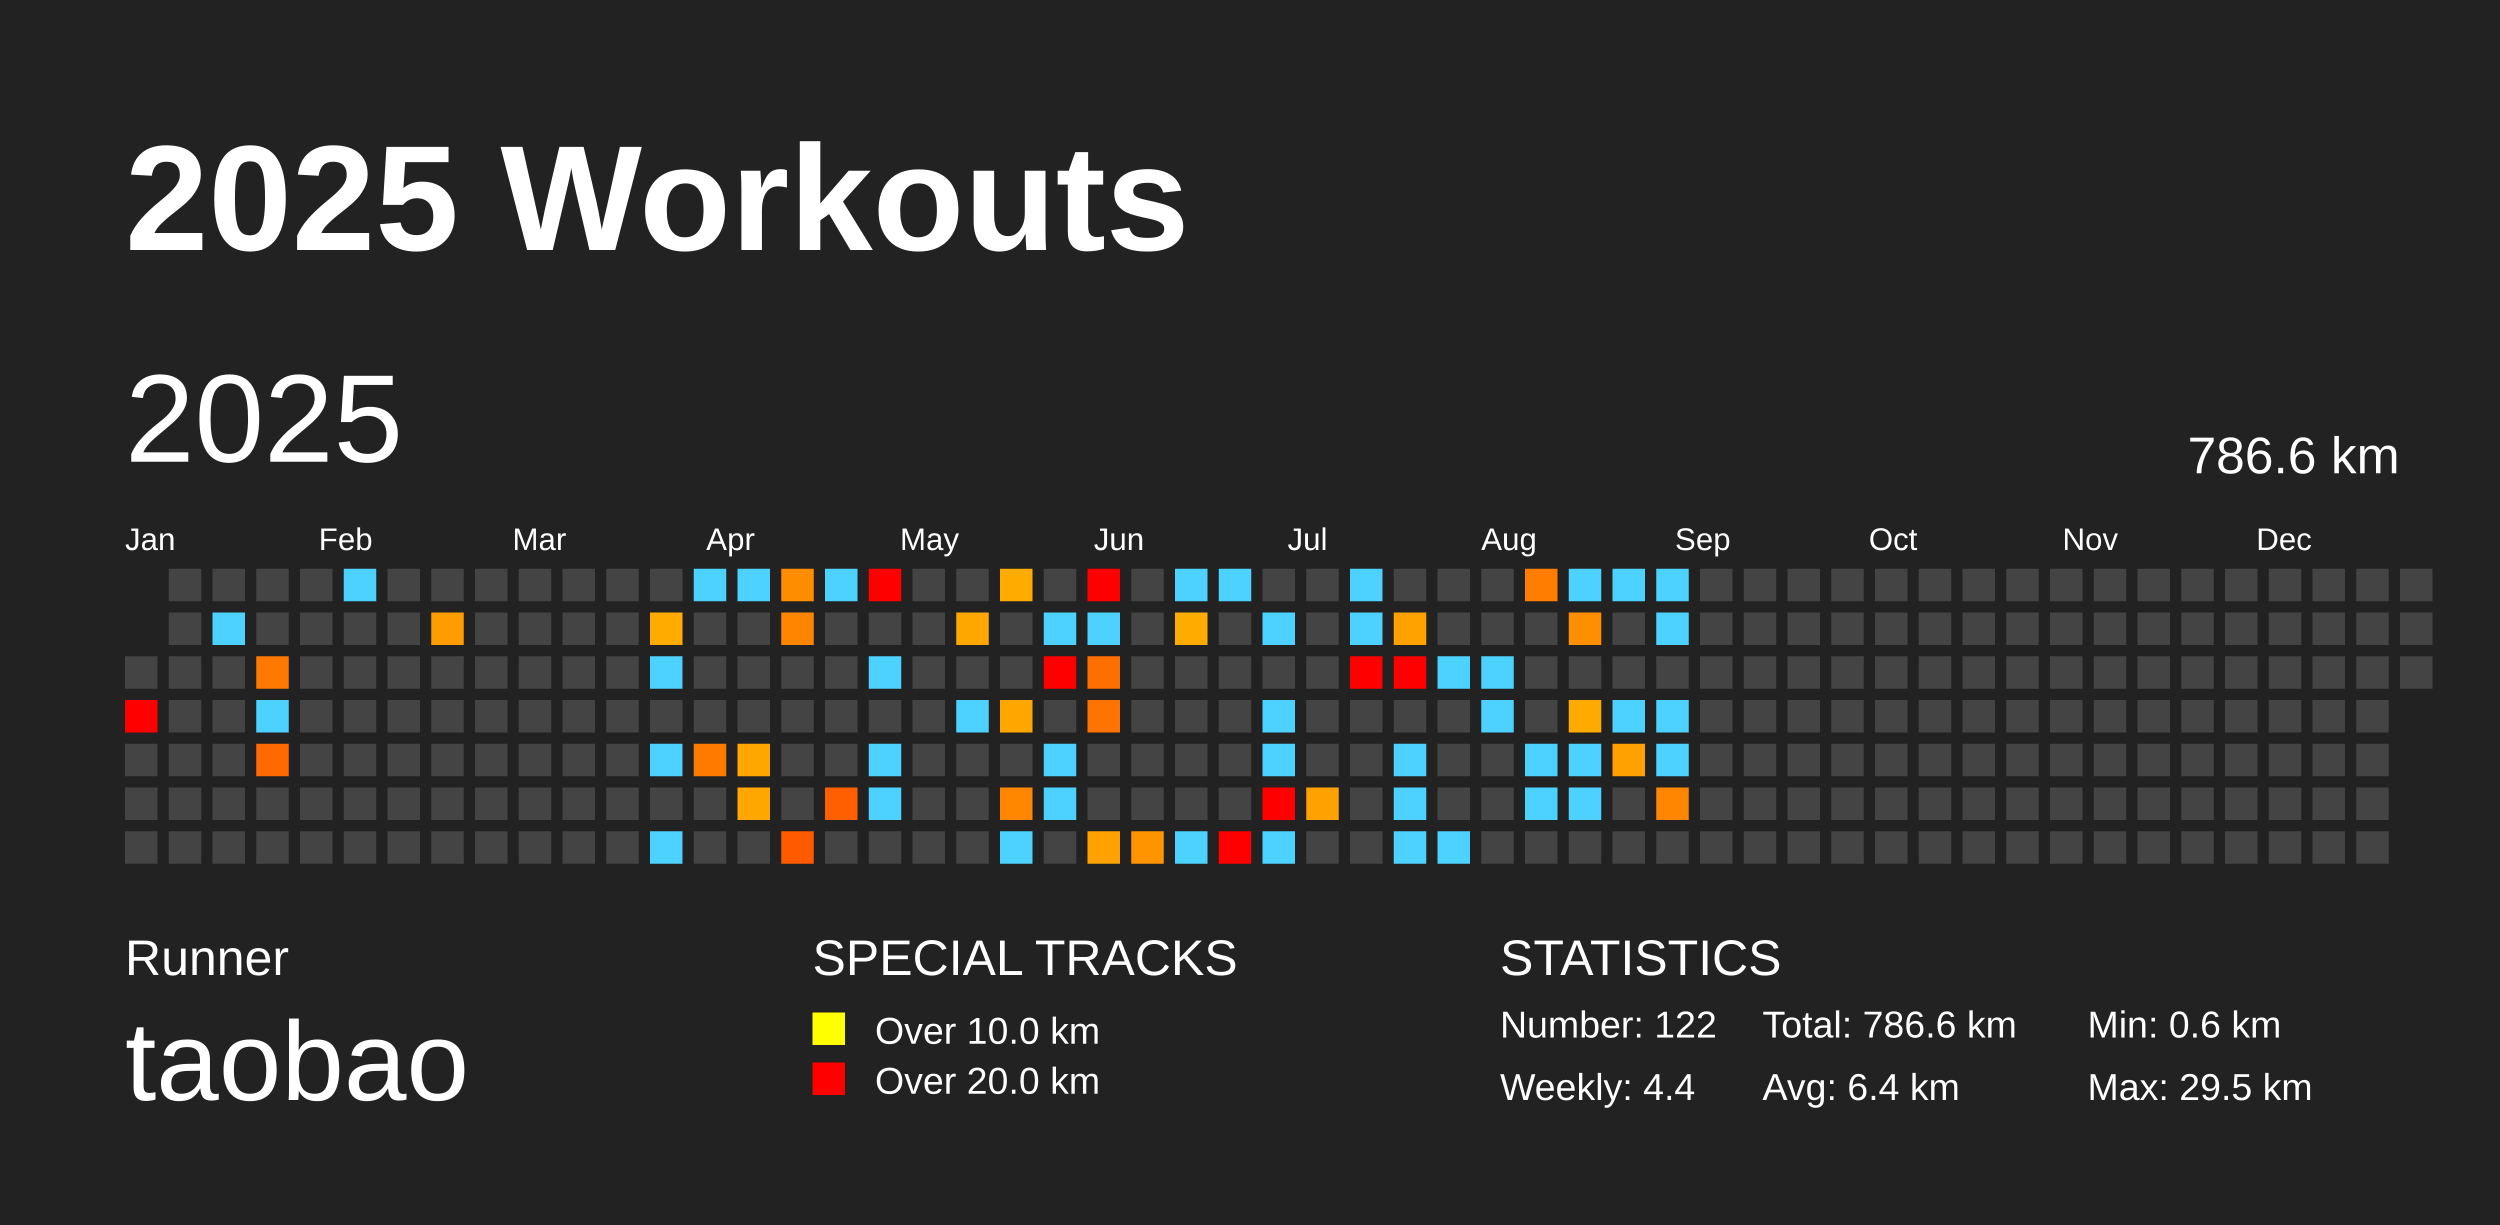
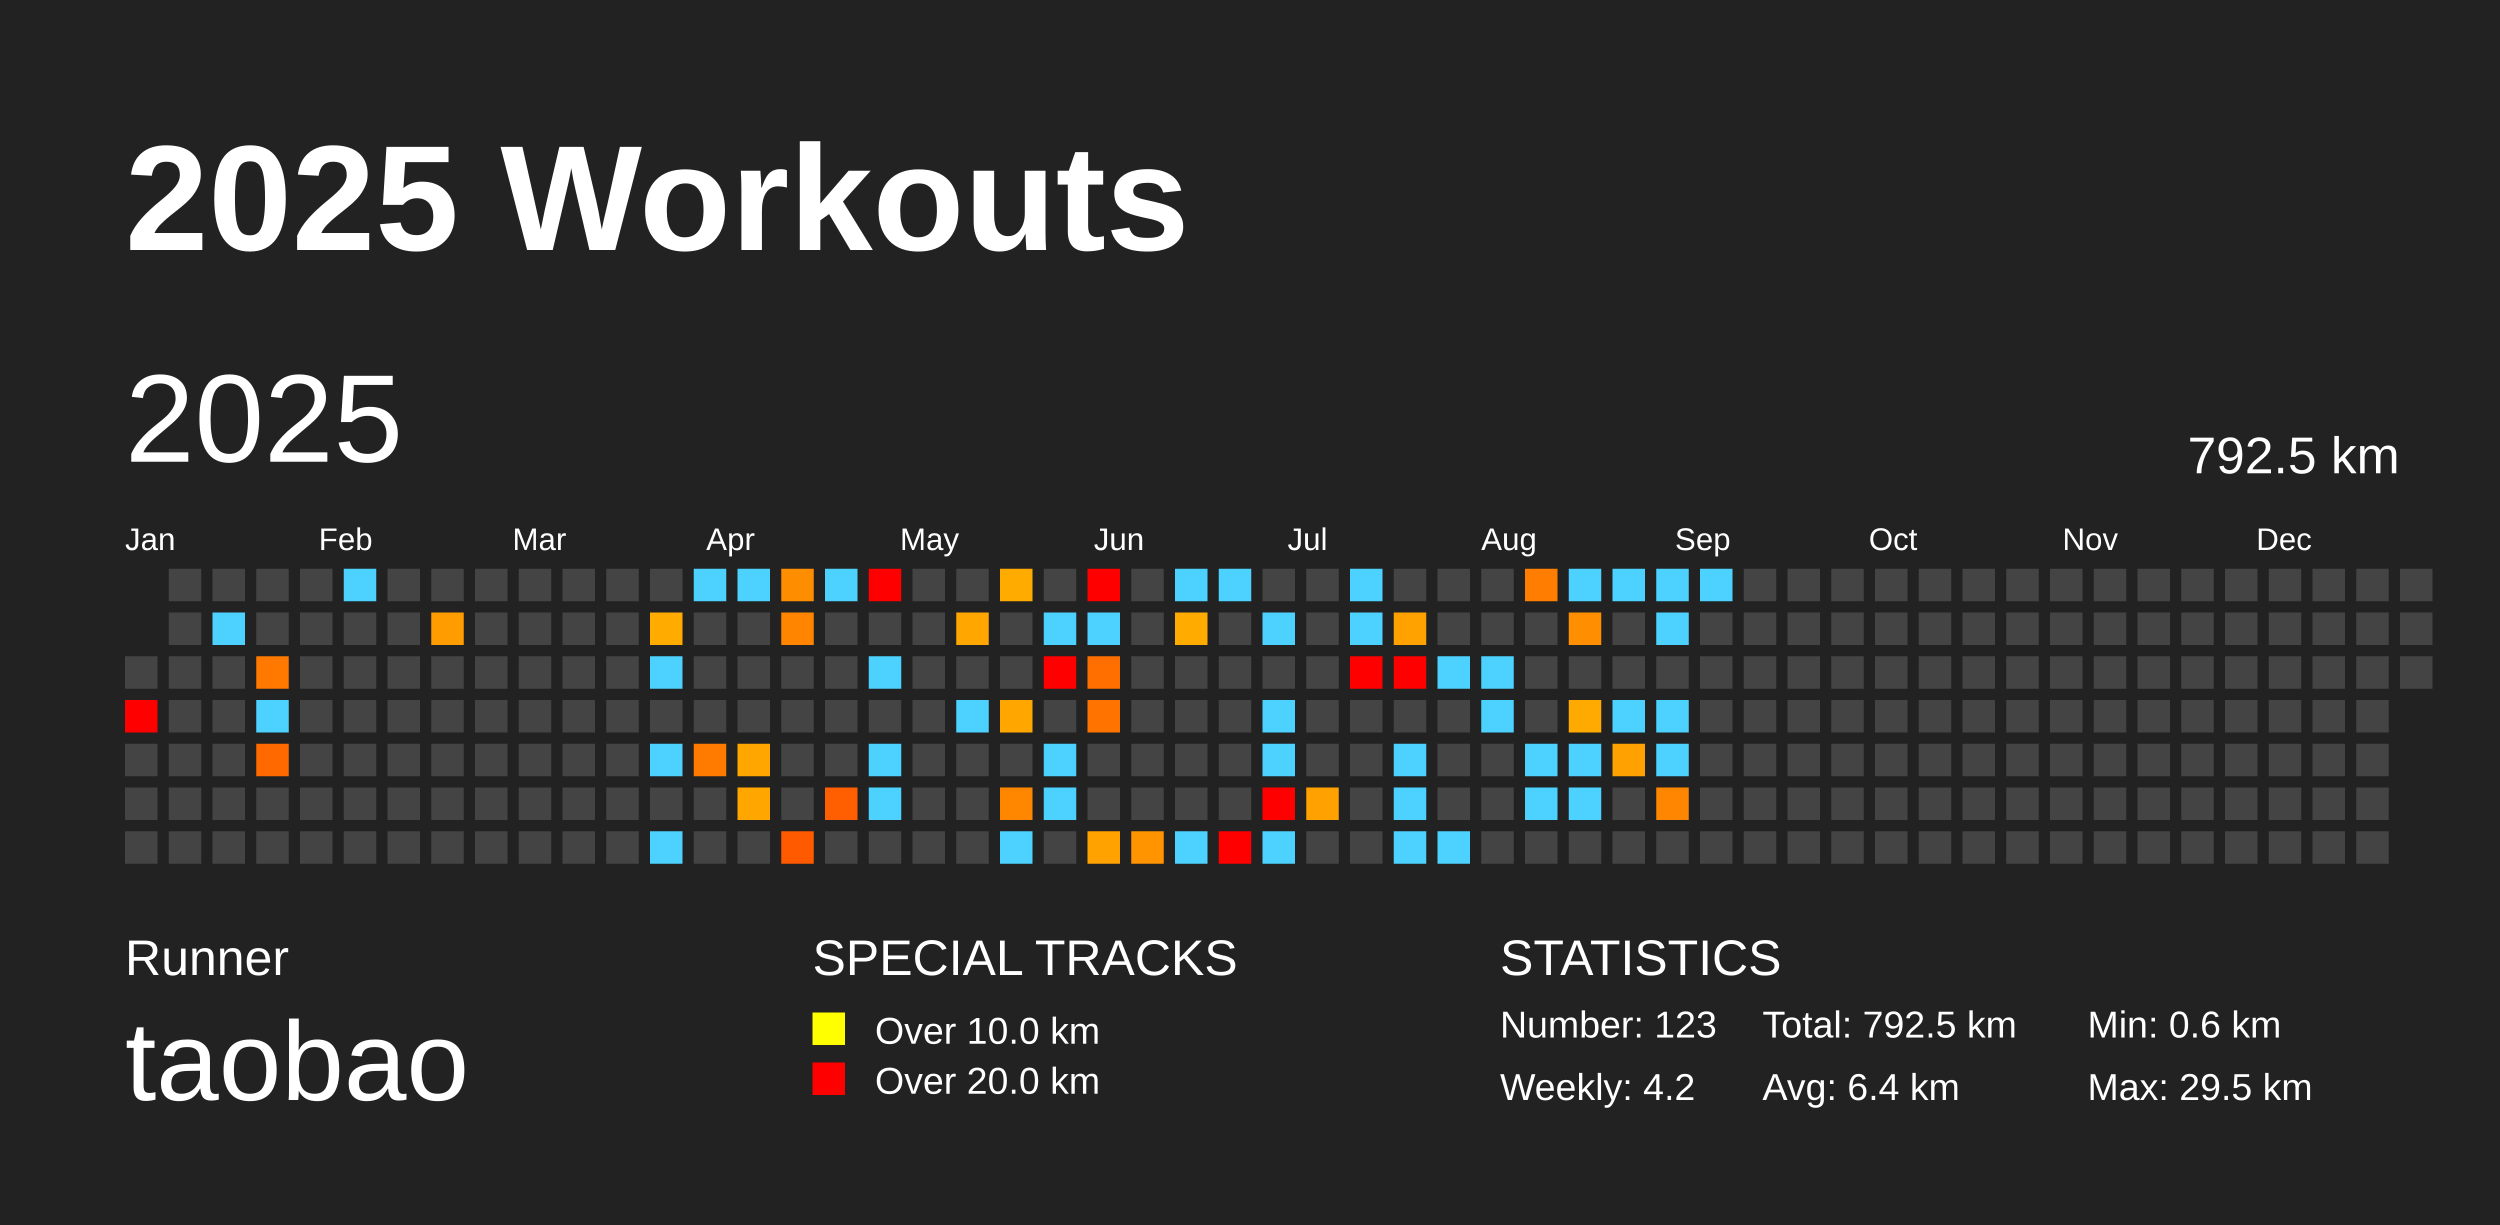
<svg xmlns="http://www.w3.org/2000/svg" baseProfile="full" height="98mm" version="1.1" viewBox="0,0,200,98" width="200mm">
  <defs />
  <rect fill="#222222" height="98" width="200" x="0" y="0" />
  <text fill="#FFFFFF" style="font-size:12px; font-family:Arial; font-weight:bold;" x="10" y="20">2025 Workouts</text>
  <text fill="#FFFFFF" style="font-size:4px; font-family:Arial" x="10" y="78">Runner</text>
  <text fill="#FFFFFF" style="font-size:9px; font-family:Arial" x="10" y="88">taobao</text>
  <text fill="#FFFFFF" style="font-size:4px; font-family:Arial" x="65" y="78">SPECIAL TRACKS</text>
  <rect fill="yellow" height="2.6" width="2.6" x="65" y="81" />
  <text fill="#FFFFFF" style="font-size:3px; font-family:Arial" x="70" y="83.5">Over 10.0 km</text>
  <rect fill="red" height="2.6" width="2.6" x="65" y="85" />
  <text fill="#FFFFFF" style="font-size:3px; font-family:Arial" x="70" y="87.5">Over 20.0 km</text>
  <text fill="#FFFFFF" style="font-size:4px; font-family:Arial" x="120" y="78">STATISTICS</text>
-   <text fill="#FFFFFF" style="font-size:3px; font-family:Arial" x="120" y="83">Number: 122</text>
-   <text fill="#FFFFFF" style="font-size:3px; font-family:Arial" x="120" y="88">Weekly: 4.4</text>
-   <text fill="#FFFFFF" style="font-size:3px; font-family:Arial" x="141" y="83">Total: 786.6 km</text>
+   <text fill="#FFFFFF" style="font-size:3px; font-family:Arial" x="120" y="83">Number: 123</text>
+   <text fill="#FFFFFF" style="font-size:3px; font-family:Arial" x="120" y="88">Weekly: 4.2</text>
+   <text fill="#FFFFFF" style="font-size:3px; font-family:Arial" x="141" y="83">Total: 792.5 km</text>
  <text fill="#FFFFFF" style="font-size:3px; font-family:Arial" x="141" y="88">Avg: 6.4 km</text>
  <text fill="#FFFFFF" style="font-size:3px; font-family:Arial" x="167" y="83">Min: 0.6 km</text>
  <text fill="#FFFFFF" style="font-size:3px; font-family:Arial" x="167" y="88">Max: 29.5 km</text>
  <text dominant-baseline="hanging" fill="#FFFFFF" style="font-size:10.0px; font-family:Arial;" x="10" y="30">2025</text>
-   <text dominant-baseline="hanging" fill="#FFFFFF" style="font-size:4.125px; font-family:Arial;" x="175" y="35">786.6 km</text>
+   <text dominant-baseline="hanging" fill="#FFFFFF" style="font-size:4.125px; font-family:Arial;" x="175" y="35">792.5 km</text>
  <text fill="#FFFFFF" style="font-size:2.5px; font-family:Arial" x="10.0" y="44">Jan</text>
  <text fill="#FFFFFF" style="font-size:2.5px; font-family:Arial" x="25.5" y="44">Feb</text>
  <text fill="#FFFFFF" style="font-size:2.5px; font-family:Arial" x="41.0" y="44">Mar</text>
  <text fill="#FFFFFF" style="font-size:2.5px; font-family:Arial" x="56.5" y="44">Apr</text>
  <text fill="#FFFFFF" style="font-size:2.5px; font-family:Arial" x="72.0" y="44">May</text>
  <text fill="#FFFFFF" style="font-size:2.5px; font-family:Arial" x="87.5" y="44">Jun</text>
  <text fill="#FFFFFF" style="font-size:2.5px; font-family:Arial" x="103.0" y="44">Jul</text>
  <text fill="#FFFFFF" style="font-size:2.5px; font-family:Arial" x="118.5" y="44">Aug</text>
  <text fill="#FFFFFF" style="font-size:2.5px; font-family:Arial" x="134.0" y="44">Sep</text>
  <text fill="#FFFFFF" style="font-size:2.5px; font-family:Arial" x="149.5" y="44">Oct</text>
  <text fill="#FFFFFF" style="font-size:2.5px; font-family:Arial" x="165.0" y="44">Nov</text>
  <text fill="#FFFFFF" style="font-size:2.5px; font-family:Arial" x="180.5" y="44">Dec</text>
  <rect fill="#444444" height="2.6" width="2.6" x="10.0" y="52.5" />
  <rect fill="red" height="2.6" width="2.6" x="10.0" y="56.0" />
  <rect fill="#444444" height="2.6" width="2.6" x="10.0" y="59.5" />
  <rect fill="#444444" height="2.6" width="2.6" x="10.0" y="63.0" />
  <rect fill="#444444" height="2.6" width="2.6" x="10.0" y="66.5" />
  <rect fill="#444444" height="2.6" width="2.6" x="13.5" y="45.5" />
  <rect fill="#444444" height="2.6" width="2.6" x="13.5" y="49.0" />
  <rect fill="#444444" height="2.6" width="2.6" x="13.5" y="52.5" />
  <rect fill="#444444" height="2.6" width="2.6" x="13.5" y="56.0" />
  <rect fill="#444444" height="2.6" width="2.6" x="13.5" y="59.5" />
  <rect fill="#444444" height="2.6" width="2.6" x="13.5" y="63.0" />
  <rect fill="#444444" height="2.6" width="2.6" x="13.5" y="66.5" />
  <rect fill="#444444" height="2.6" width="2.6" x="17.0" y="45.5" />
  <rect fill="#4dd2ff" height="2.6" width="2.6" x="17.0" y="49.0" />
  <rect fill="#444444" height="2.6" width="2.6" x="17.0" y="52.5" />
  <rect fill="#444444" height="2.6" width="2.6" x="17.0" y="56.0" />
  <rect fill="#444444" height="2.6" width="2.6" x="17.0" y="59.5" />
  <rect fill="#444444" height="2.6" width="2.6" x="17.0" y="63.0" />
  <rect fill="#444444" height="2.6" width="2.6" x="17.0" y="66.5" />
  <rect fill="#444444" height="2.6" width="2.6" x="20.5" y="45.5" />
  <rect fill="#444444" height="2.6" width="2.6" x="20.5" y="49.0" />
  <rect fill="#ff7800" height="2.6" width="2.6" x="20.5" y="52.5" />
  <rect fill="#4dd2ff" height="2.6" width="2.6" x="20.5" y="56.0" />
  <rect fill="#ff6900" height="2.6" width="2.6" x="20.5" y="59.5" />
  <rect fill="#444444" height="2.6" width="2.6" x="20.5" y="63.0" />
  <rect fill="#444444" height="2.6" width="2.6" x="20.5" y="66.5" />
  <rect fill="#444444" height="2.6" width="2.6" x="24.0" y="45.5" />
  <rect fill="#444444" height="2.6" width="2.6" x="24.0" y="49.0" />
  <rect fill="#444444" height="2.6" width="2.6" x="24.0" y="52.5" />
  <rect fill="#444444" height="2.6" width="2.6" x="24.0" y="56.0" />
  <rect fill="#444444" height="2.6" width="2.6" x="24.0" y="59.5" />
  <rect fill="#444444" height="2.6" width="2.6" x="24.0" y="63.0" />
  <rect fill="#444444" height="2.6" width="2.6" x="24.0" y="66.5" />
  <rect fill="#4dd2ff" height="2.6" width="2.6" x="27.5" y="45.5" />
  <rect fill="#444444" height="2.6" width="2.6" x="27.5" y="49.0" />
  <rect fill="#444444" height="2.6" width="2.6" x="27.5" y="52.5" />
  <rect fill="#444444" height="2.6" width="2.6" x="27.5" y="56.0" />
  <rect fill="#444444" height="2.6" width="2.6" x="27.5" y="59.5" />
  <rect fill="#444444" height="2.6" width="2.6" x="27.5" y="63.0" />
  <rect fill="#444444" height="2.6" width="2.6" x="27.5" y="66.5" />
  <rect fill="#444444" height="2.6" width="2.6" x="31.0" y="45.5" />
  <rect fill="#444444" height="2.6" width="2.6" x="31.0" y="49.0" />
  <rect fill="#444444" height="2.6" width="2.6" x="31.0" y="52.5" />
  <rect fill="#444444" height="2.6" width="2.6" x="31.0" y="56.0" />
  <rect fill="#444444" height="2.6" width="2.6" x="31.0" y="59.5" />
  <rect fill="#444444" height="2.6" width="2.6" x="31.0" y="63.0" />
  <rect fill="#444444" height="2.6" width="2.6" x="31.0" y="66.5" />
  <rect fill="#444444" height="2.6" width="2.6" x="34.5" y="45.5" />
  <rect fill="#ff9c00" height="2.6" width="2.6" x="34.5" y="49.0" />
  <rect fill="#444444" height="2.6" width="2.6" x="34.5" y="52.5" />
  <rect fill="#444444" height="2.6" width="2.6" x="34.5" y="56.0" />
  <rect fill="#444444" height="2.6" width="2.6" x="34.5" y="59.5" />
  <rect fill="#444444" height="2.6" width="2.6" x="34.5" y="63.0" />
  <rect fill="#444444" height="2.6" width="2.6" x="34.5" y="66.5" />
  <rect fill="#444444" height="2.6" width="2.6" x="38.0" y="45.5" />
  <rect fill="#444444" height="2.6" width="2.6" x="38.0" y="49.0" />
  <rect fill="#444444" height="2.6" width="2.6" x="38.0" y="52.5" />
  <rect fill="#444444" height="2.6" width="2.6" x="38.0" y="56.0" />
  <rect fill="#444444" height="2.6" width="2.6" x="38.0" y="59.5" />
  <rect fill="#444444" height="2.6" width="2.6" x="38.0" y="63.0" />
  <rect fill="#444444" height="2.6" width="2.6" x="38.0" y="66.5" />
  <rect fill="#444444" height="2.6" width="2.6" x="41.5" y="45.5" />
  <rect fill="#444444" height="2.6" width="2.6" x="41.5" y="49.0" />
  <rect fill="#444444" height="2.6" width="2.6" x="41.5" y="52.5" />
  <rect fill="#444444" height="2.6" width="2.6" x="41.5" y="56.0" />
  <rect fill="#444444" height="2.6" width="2.6" x="41.5" y="59.5" />
  <rect fill="#444444" height="2.6" width="2.6" x="41.5" y="63.0" />
  <rect fill="#444444" height="2.6" width="2.6" x="41.5" y="66.5" />
  <rect fill="#444444" height="2.6" width="2.6" x="45.0" y="45.5" />
  <rect fill="#444444" height="2.6" width="2.6" x="45.0" y="49.0" />
  <rect fill="#444444" height="2.6" width="2.6" x="45.0" y="52.5" />
  <rect fill="#444444" height="2.6" width="2.6" x="45.0" y="56.0" />
  <rect fill="#444444" height="2.6" width="2.6" x="45.0" y="59.5" />
  <rect fill="#444444" height="2.6" width="2.6" x="45.0" y="63.0" />
  <rect fill="#444444" height="2.6" width="2.6" x="45.0" y="66.5" />
  <rect fill="#444444" height="2.6" width="2.6" x="48.5" y="45.5" />
  <rect fill="#444444" height="2.6" width="2.6" x="48.5" y="49.0" />
  <rect fill="#444444" height="2.6" width="2.6" x="48.5" y="52.5" />
  <rect fill="#444444" height="2.6" width="2.6" x="48.5" y="56.0" />
  <rect fill="#444444" height="2.6" width="2.6" x="48.5" y="59.5" />
  <rect fill="#444444" height="2.6" width="2.6" x="48.5" y="63.0" />
  <rect fill="#444444" height="2.6" width="2.6" x="48.5" y="66.5" />
  <rect fill="#444444" height="2.6" width="2.6" x="52.0" y="45.5" />
  <rect fill="#ffab00" height="2.6" width="2.6" x="52.0" y="49.0" />
  <rect fill="#4dd2ff" height="2.6" width="2.6" x="52.0" y="52.5" />
  <rect fill="#444444" height="2.6" width="2.6" x="52.0" y="56.0" />
  <rect fill="#4dd2ff" height="2.6" width="2.6" x="52.0" y="59.5" />
  <rect fill="#444444" height="2.6" width="2.6" x="52.0" y="63.0" />
  <rect fill="#4dd2ff" height="2.6" width="2.6" x="52.0" y="66.5" />
  <rect fill="#4dd2ff" height="2.6" width="2.6" x="55.5" y="45.5" />
  <rect fill="#444444" height="2.6" width="2.6" x="55.5" y="49.0" />
  <rect fill="#444444" height="2.6" width="2.6" x="55.5" y="52.5" />
  <rect fill="#444444" height="2.6" width="2.6" x="55.5" y="56.0" />
  <rect fill="#ff7b00" height="2.6" width="2.6" x="55.5" y="59.5" />
  <rect fill="#444444" height="2.6" width="2.6" x="55.5" y="63.0" />
  <rect fill="#444444" height="2.6" width="2.6" x="55.5" y="66.5" />
  <rect fill="#4dd2ff" height="2.6" width="2.6" x="59.0" y="45.5" />
  <rect fill="#444444" height="2.6" width="2.6" x="59.0" y="49.0" />
  <rect fill="#444444" height="2.6" width="2.6" x="59.0" y="52.5" />
  <rect fill="#444444" height="2.6" width="2.6" x="59.0" y="56.0" />
  <rect fill="#ffa600" height="2.6" width="2.6" x="59.0" y="59.5" />
  <rect fill="#ffa600" height="2.6" width="2.6" x="59.0" y="63.0" />
  <rect fill="#444444" height="2.6" width="2.6" x="59.0" y="66.5" />
  <rect fill="#ff8d00" height="2.6" width="2.6" x="62.5" y="45.5" />
  <rect fill="#ff8500" height="2.6" width="2.6" x="62.5" y="49.0" />
  <rect fill="#444444" height="2.6" width="2.6" x="62.5" y="52.5" />
  <rect fill="#444444" height="2.6" width="2.6" x="62.5" y="56.0" />
  <rect fill="#444444" height="2.6" width="2.6" x="62.5" y="59.5" />
  <rect fill="#444444" height="2.6" width="2.6" x="62.5" y="63.0" />
  <rect fill="#ff5a00" height="2.6" width="2.6" x="62.5" y="66.5" />
  <rect fill="#4dd2ff" height="2.6" width="2.6" x="66.0" y="45.5" />
  <rect fill="#444444" height="2.6" width="2.6" x="66.0" y="49.0" />
  <rect fill="#444444" height="2.6" width="2.6" x="66.0" y="52.5" />
  <rect fill="#444444" height="2.6" width="2.6" x="66.0" y="56.0" />
  <rect fill="#444444" height="2.6" width="2.6" x="66.0" y="59.5" />
  <rect fill="#ff5f00" height="2.6" width="2.6" x="66.0" y="63.0" />
  <rect fill="#444444" height="2.6" width="2.6" x="66.0" y="66.5" />
  <rect fill="red" height="2.6" width="2.6" x="69.5" y="45.5" />
  <rect fill="#444444" height="2.6" width="2.6" x="69.5" y="49.0" />
  <rect fill="#4dd2ff" height="2.6" width="2.6" x="69.5" y="52.5" />
  <rect fill="#444444" height="2.6" width="2.6" x="69.5" y="56.0" />
  <rect fill="#4dd2ff" height="2.6" width="2.6" x="69.5" y="59.5" />
  <rect fill="#4dd2ff" height="2.6" width="2.6" x="69.5" y="63.0" />
  <rect fill="#444444" height="2.6" width="2.6" x="69.5" y="66.5" />
  <rect fill="#444444" height="2.6" width="2.6" x="73.0" y="45.5" />
  <rect fill="#444444" height="2.6" width="2.6" x="73.0" y="49.0" />
  <rect fill="#444444" height="2.6" width="2.6" x="73.0" y="52.5" />
  <rect fill="#444444" height="2.6" width="2.6" x="73.0" y="56.0" />
  <rect fill="#444444" height="2.6" width="2.6" x="73.0" y="59.5" />
  <rect fill="#444444" height="2.6" width="2.6" x="73.0" y="63.0" />
  <rect fill="#444444" height="2.6" width="2.6" x="73.0" y="66.5" />
  <rect fill="#444444" height="2.6" width="2.6" x="76.5" y="45.5" />
  <rect fill="#ffa700" height="2.6" width="2.6" x="76.5" y="49.0" />
  <rect fill="#444444" height="2.6" width="2.6" x="76.5" y="52.5" />
  <rect fill="#4dd2ff" height="2.6" width="2.6" x="76.5" y="56.0" />
  <rect fill="#444444" height="2.6" width="2.6" x="76.5" y="59.5" />
  <rect fill="#444444" height="2.6" width="2.6" x="76.5" y="63.0" />
  <rect fill="#444444" height="2.6" width="2.6" x="76.5" y="66.5" />
  <rect fill="#ffab00" height="2.6" width="2.6" x="80.0" y="45.5" />
  <rect fill="#444444" height="2.6" width="2.6" x="80.0" y="49.0" />
  <rect fill="#444444" height="2.6" width="2.6" x="80.0" y="52.5" />
  <rect fill="#ffa700" height="2.6" width="2.6" x="80.0" y="56.0" />
  <rect fill="#444444" height="2.6" width="2.6" x="80.0" y="59.5" />
  <rect fill="#ff8700" height="2.6" width="2.6" x="80.0" y="63.0" />
  <rect fill="#4dd2ff" height="2.6" width="2.6" x="80.0" y="66.5" />
  <rect fill="#444444" height="2.6" width="2.6" x="83.5" y="45.5" />
  <rect fill="#4dd2ff" height="2.6" width="2.6" x="83.5" y="49.0" />
  <rect fill="red" height="2.6" width="2.6" x="83.5" y="52.5" />
  <rect fill="#444444" height="2.6" width="2.6" x="83.5" y="56.0" />
  <rect fill="#4dd2ff" height="2.6" width="2.6" x="83.5" y="59.5" />
  <rect fill="#4dd2ff" height="2.6" width="2.6" x="83.5" y="63.0" />
  <rect fill="#444444" height="2.6" width="2.6" x="83.5" y="66.5" />
  <rect fill="red" height="2.6" width="2.6" x="87.0" y="45.5" />
  <rect fill="#4dd2ff" height="2.6" width="2.6" x="87.0" y="49.0" />
  <rect fill="#ff6f00" height="2.6" width="2.6" x="87.0" y="52.5" />
  <rect fill="#ff7300" height="2.6" width="2.6" x="87.0" y="56.0" />
  <rect fill="#444444" height="2.6" width="2.6" x="87.0" y="59.5" />
  <rect fill="#444444" height="2.6" width="2.6" x="87.0" y="63.0" />
  <rect fill="#ffa200" height="2.6" width="2.6" x="87.0" y="66.5" />
  <rect fill="#444444" height="2.6" width="2.6" x="90.5" y="45.5" />
  <rect fill="#444444" height="2.6" width="2.6" x="90.5" y="49.0" />
  <rect fill="#444444" height="2.6" width="2.6" x="90.5" y="52.5" />
  <rect fill="#444444" height="2.6" width="2.6" x="90.5" y="56.0" />
  <rect fill="#444444" height="2.6" width="2.6" x="90.5" y="59.5" />
  <rect fill="#444444" height="2.6" width="2.6" x="90.5" y="63.0" />
  <rect fill="#ff9400" height="2.6" width="2.6" x="90.5" y="66.5" />
  <rect fill="#4dd2ff" height="2.6" width="2.6" x="94.0" y="45.5" />
  <rect fill="#ffab00" height="2.6" width="2.6" x="94.0" y="49.0" />
  <rect fill="#444444" height="2.6" width="2.6" x="94.0" y="52.5" />
  <rect fill="#444444" height="2.6" width="2.6" x="94.0" y="56.0" />
  <rect fill="#444444" height="2.6" width="2.6" x="94.0" y="59.5" />
  <rect fill="#444444" height="2.6" width="2.6" x="94.0" y="63.0" />
  <rect fill="#4dd2ff" height="2.6" width="2.6" x="94.0" y="66.5" />
  <rect fill="#4dd2ff" height="2.6" width="2.6" x="97.5" y="45.5" />
  <rect fill="#444444" height="2.6" width="2.6" x="97.5" y="49.0" />
  <rect fill="#444444" height="2.6" width="2.6" x="97.5" y="52.5" />
  <rect fill="#444444" height="2.6" width="2.6" x="97.5" y="56.0" />
  <rect fill="#444444" height="2.6" width="2.6" x="97.5" y="59.5" />
  <rect fill="#444444" height="2.6" width="2.6" x="97.5" y="63.0" />
  <rect fill="red" height="2.6" width="2.6" x="97.5" y="66.5" />
  <rect fill="#444444" height="2.6" width="2.6" x="101.0" y="45.5" />
  <rect fill="#4dd2ff" height="2.6" width="2.6" x="101.0" y="49.0" />
  <rect fill="#444444" height="2.6" width="2.6" x="101.0" y="52.5" />
  <rect fill="#4dd2ff" height="2.6" width="2.6" x="101.0" y="56.0" />
  <rect fill="#4dd2ff" height="2.6" width="2.6" x="101.0" y="59.5" />
  <rect fill="red" height="2.6" width="2.6" x="101.0" y="63.0" />
  <rect fill="#4dd2ff" height="2.6" width="2.6" x="101.0" y="66.5" />
  <rect fill="#444444" height="2.6" width="2.6" x="104.5" y="45.5" />
  <rect fill="#444444" height="2.6" width="2.6" x="104.5" y="49.0" />
  <rect fill="#444444" height="2.6" width="2.6" x="104.5" y="52.5" />
  <rect fill="#444444" height="2.6" width="2.6" x="104.5" y="56.0" />
  <rect fill="#444444" height="2.6" width="2.6" x="104.5" y="59.5" />
  <rect fill="#ffa100" height="2.6" width="2.6" x="104.5" y="63.0" />
  <rect fill="#444444" height="2.6" width="2.6" x="104.5" y="66.5" />
  <rect fill="#4dd2ff" height="2.6" width="2.6" x="108.0" y="45.5" />
  <rect fill="#4dd2ff" height="2.6" width="2.6" x="108.0" y="49.0" />
  <rect fill="red" height="2.6" width="2.6" x="108.0" y="52.5" />
  <rect fill="#444444" height="2.6" width="2.6" x="108.0" y="56.0" />
  <rect fill="#444444" height="2.6" width="2.6" x="108.0" y="59.5" />
  <rect fill="#444444" height="2.6" width="2.6" x="108.0" y="63.0" />
  <rect fill="#444444" height="2.6" width="2.6" x="108.0" y="66.5" />
  <rect fill="#444444" height="2.6" width="2.6" x="111.5" y="45.5" />
  <rect fill="#ffa200" height="2.6" width="2.6" x="111.5" y="49.0" />
  <rect fill="red" height="2.6" width="2.6" x="111.5" y="52.5" />
  <rect fill="#444444" height="2.6" width="2.6" x="111.5" y="56.0" />
  <rect fill="#4dd2ff" height="2.6" width="2.6" x="111.5" y="59.5" />
  <rect fill="#4dd2ff" height="2.6" width="2.6" x="111.5" y="63.0" />
  <rect fill="#4dd2ff" height="2.6" width="2.6" x="111.5" y="66.5" />
  <rect fill="#444444" height="2.6" width="2.6" x="115.0" y="45.5" />
  <rect fill="#444444" height="2.6" width="2.6" x="115.0" y="49.0" />
  <rect fill="#4dd2ff" height="2.6" width="2.6" x="115.0" y="52.5" />
  <rect fill="#444444" height="2.6" width="2.6" x="115.0" y="56.0" />
  <rect fill="#444444" height="2.6" width="2.6" x="115.0" y="59.5" />
  <rect fill="#444444" height="2.6" width="2.6" x="115.0" y="63.0" />
  <rect fill="#4dd2ff" height="2.6" width="2.6" x="115.0" y="66.5" />
  <rect fill="#444444" height="2.6" width="2.6" x="118.5" y="45.5" />
  <rect fill="#444444" height="2.6" width="2.6" x="118.5" y="49.0" />
  <rect fill="#4dd2ff" height="2.6" width="2.6" x="118.5" y="52.5" />
  <rect fill="#4dd2ff" height="2.6" width="2.6" x="118.5" y="56.0" />
  <rect fill="#444444" height="2.6" width="2.6" x="118.5" y="59.5" />
  <rect fill="#444444" height="2.6" width="2.6" x="118.5" y="63.0" />
  <rect fill="#444444" height="2.6" width="2.6" x="118.5" y="66.5" />
  <rect fill="#ff7d00" height="2.6" width="2.6" x="122.0" y="45.5" />
  <rect fill="#444444" height="2.6" width="2.6" x="122.0" y="49.0" />
  <rect fill="#444444" height="2.6" width="2.6" x="122.0" y="52.5" />
  <rect fill="#444444" height="2.6" width="2.6" x="122.0" y="56.0" />
  <rect fill="#4dd2ff" height="2.6" width="2.6" x="122.0" y="59.5" />
  <rect fill="#4dd2ff" height="2.6" width="2.6" x="122.0" y="63.0" />
  <rect fill="#444444" height="2.6" width="2.6" x="122.0" y="66.5" />
  <rect fill="#4dd2ff" height="2.6" width="2.6" x="125.5" y="45.5" />
  <rect fill="#ff8f00" height="2.6" width="2.6" x="125.5" y="49.0" />
  <rect fill="#444444" height="2.6" width="2.6" x="125.5" y="52.5" />
  <rect fill="#ffaa00" height="2.6" width="2.6" x="125.5" y="56.0" />
  <rect fill="#4dd2ff" height="2.6" width="2.6" x="125.5" y="59.5" />
  <rect fill="#4dd2ff" height="2.6" width="2.6" x="125.5" y="63.0" />
  <rect fill="#444444" height="2.6" width="2.6" x="125.5" y="66.5" />
  <rect fill="#4dd2ff" height="2.6" width="2.6" x="129.0" y="45.5" />
  <rect fill="#444444" height="2.6" width="2.6" x="129.0" y="49.0" />
  <rect fill="#444444" height="2.6" width="2.6" x="129.0" y="52.5" />
  <rect fill="#4dd2ff" height="2.6" width="2.6" x="129.0" y="56.0" />
  <rect fill="#ffa100" height="2.6" width="2.6" x="129.0" y="59.5" />
  <rect fill="#444444" height="2.6" width="2.6" x="129.0" y="63.0" />
  <rect fill="#444444" height="2.6" width="2.6" x="129.0" y="66.5" />
  <rect fill="#4dd2ff" height="2.6" width="2.6" x="132.5" y="45.5" />
  <rect fill="#4dd2ff" height="2.6" width="2.6" x="132.5" y="49.0" />
  <rect fill="#444444" height="2.6" width="2.6" x="132.5" y="52.5" />
  <rect fill="#4dd2ff" height="2.6" width="2.6" x="132.5" y="56.0" />
  <rect fill="#4dd2ff" height="2.6" width="2.6" x="132.5" y="59.5" />
  <rect fill="#ff8600" height="2.6" width="2.6" x="132.5" y="63.0" />
  <rect fill="#444444" height="2.6" width="2.6" x="132.5" y="66.5" />
-   <rect fill="#444444" height="2.6" width="2.6" x="136.0" y="45.5" />
+   <rect fill="#4dd2ff" height="2.6" width="2.6" x="136.0" y="45.5" />
  <rect fill="#444444" height="2.6" width="2.6" x="136.0" y="49.0" />
  <rect fill="#444444" height="2.6" width="2.6" x="136.0" y="52.5" />
  <rect fill="#444444" height="2.6" width="2.6" x="136.0" y="56.0" />
  <rect fill="#444444" height="2.6" width="2.6" x="136.0" y="59.5" />
  <rect fill="#444444" height="2.6" width="2.6" x="136.0" y="63.0" />
  <rect fill="#444444" height="2.6" width="2.6" x="136.0" y="66.5" />
  <rect fill="#444444" height="2.6" width="2.6" x="139.5" y="45.5" />
  <rect fill="#444444" height="2.6" width="2.6" x="139.5" y="49.0" />
  <rect fill="#444444" height="2.6" width="2.6" x="139.5" y="52.5" />
  <rect fill="#444444" height="2.6" width="2.6" x="139.5" y="56.0" />
  <rect fill="#444444" height="2.6" width="2.6" x="139.5" y="59.5" />
  <rect fill="#444444" height="2.6" width="2.6" x="139.5" y="63.0" />
  <rect fill="#444444" height="2.6" width="2.6" x="139.5" y="66.5" />
  <rect fill="#444444" height="2.6" width="2.6" x="143.0" y="45.5" />
  <rect fill="#444444" height="2.6" width="2.6" x="143.0" y="49.0" />
  <rect fill="#444444" height="2.6" width="2.6" x="143.0" y="52.5" />
  <rect fill="#444444" height="2.6" width="2.6" x="143.0" y="56.0" />
  <rect fill="#444444" height="2.6" width="2.6" x="143.0" y="59.5" />
  <rect fill="#444444" height="2.6" width="2.6" x="143.0" y="63.0" />
  <rect fill="#444444" height="2.6" width="2.6" x="143.0" y="66.5" />
  <rect fill="#444444" height="2.6" width="2.6" x="146.5" y="45.5" />
  <rect fill="#444444" height="2.6" width="2.6" x="146.5" y="49.0" />
  <rect fill="#444444" height="2.6" width="2.6" x="146.5" y="52.5" />
  <rect fill="#444444" height="2.6" width="2.6" x="146.5" y="56.0" />
  <rect fill="#444444" height="2.6" width="2.6" x="146.5" y="59.5" />
  <rect fill="#444444" height="2.6" width="2.6" x="146.5" y="63.0" />
  <rect fill="#444444" height="2.6" width="2.6" x="146.5" y="66.5" />
  <rect fill="#444444" height="2.6" width="2.6" x="150.0" y="45.5" />
  <rect fill="#444444" height="2.6" width="2.6" x="150.0" y="49.0" />
  <rect fill="#444444" height="2.6" width="2.6" x="150.0" y="52.5" />
  <rect fill="#444444" height="2.6" width="2.6" x="150.0" y="56.0" />
  <rect fill="#444444" height="2.6" width="2.6" x="150.0" y="59.5" />
  <rect fill="#444444" height="2.6" width="2.6" x="150.0" y="63.0" />
  <rect fill="#444444" height="2.6" width="2.6" x="150.0" y="66.5" />
  <rect fill="#444444" height="2.6" width="2.6" x="153.5" y="45.5" />
  <rect fill="#444444" height="2.6" width="2.6" x="153.5" y="49.0" />
  <rect fill="#444444" height="2.6" width="2.6" x="153.5" y="52.5" />
  <rect fill="#444444" height="2.6" width="2.6" x="153.5" y="56.0" />
  <rect fill="#444444" height="2.6" width="2.6" x="153.5" y="59.5" />
  <rect fill="#444444" height="2.6" width="2.6" x="153.5" y="63.0" />
  <rect fill="#444444" height="2.6" width="2.6" x="153.5" y="66.5" />
  <rect fill="#444444" height="2.6" width="2.6" x="157.0" y="45.5" />
  <rect fill="#444444" height="2.6" width="2.6" x="157.0" y="49.0" />
  <rect fill="#444444" height="2.6" width="2.6" x="157.0" y="52.5" />
  <rect fill="#444444" height="2.6" width="2.6" x="157.0" y="56.0" />
  <rect fill="#444444" height="2.6" width="2.6" x="157.0" y="59.5" />
  <rect fill="#444444" height="2.6" width="2.6" x="157.0" y="63.0" />
  <rect fill="#444444" height="2.6" width="2.6" x="157.0" y="66.5" />
  <rect fill="#444444" height="2.6" width="2.6" x="160.5" y="45.5" />
  <rect fill="#444444" height="2.6" width="2.6" x="160.5" y="49.0" />
  <rect fill="#444444" height="2.6" width="2.6" x="160.5" y="52.5" />
  <rect fill="#444444" height="2.6" width="2.6" x="160.5" y="56.0" />
  <rect fill="#444444" height="2.6" width="2.6" x="160.5" y="59.5" />
  <rect fill="#444444" height="2.6" width="2.6" x="160.5" y="63.0" />
  <rect fill="#444444" height="2.6" width="2.6" x="160.5" y="66.5" />
  <rect fill="#444444" height="2.6" width="2.6" x="164.0" y="45.5" />
  <rect fill="#444444" height="2.6" width="2.6" x="164.0" y="49.0" />
  <rect fill="#444444" height="2.6" width="2.6" x="164.0" y="52.5" />
  <rect fill="#444444" height="2.6" width="2.6" x="164.0" y="56.0" />
  <rect fill="#444444" height="2.6" width="2.6" x="164.0" y="59.5" />
  <rect fill="#444444" height="2.6" width="2.6" x="164.0" y="63.0" />
  <rect fill="#444444" height="2.6" width="2.6" x="164.0" y="66.5" />
  <rect fill="#444444" height="2.6" width="2.6" x="167.5" y="45.5" />
  <rect fill="#444444" height="2.6" width="2.6" x="167.5" y="49.0" />
  <rect fill="#444444" height="2.6" width="2.6" x="167.5" y="52.5" />
  <rect fill="#444444" height="2.6" width="2.6" x="167.5" y="56.0" />
  <rect fill="#444444" height="2.6" width="2.6" x="167.5" y="59.5" />
  <rect fill="#444444" height="2.6" width="2.6" x="167.5" y="63.0" />
  <rect fill="#444444" height="2.6" width="2.6" x="167.5" y="66.5" />
  <rect fill="#444444" height="2.6" width="2.6" x="171.0" y="45.5" />
  <rect fill="#444444" height="2.6" width="2.6" x="171.0" y="49.0" />
  <rect fill="#444444" height="2.6" width="2.6" x="171.0" y="52.5" />
  <rect fill="#444444" height="2.6" width="2.6" x="171.0" y="56.0" />
  <rect fill="#444444" height="2.6" width="2.6" x="171.0" y="59.5" />
  <rect fill="#444444" height="2.6" width="2.6" x="171.0" y="63.0" />
  <rect fill="#444444" height="2.6" width="2.6" x="171.0" y="66.5" />
  <rect fill="#444444" height="2.6" width="2.6" x="174.5" y="45.5" />
  <rect fill="#444444" height="2.6" width="2.6" x="174.5" y="49.0" />
  <rect fill="#444444" height="2.6" width="2.6" x="174.5" y="52.5" />
  <rect fill="#444444" height="2.6" width="2.6" x="174.5" y="56.0" />
  <rect fill="#444444" height="2.6" width="2.6" x="174.5" y="59.5" />
  <rect fill="#444444" height="2.6" width="2.6" x="174.5" y="63.0" />
  <rect fill="#444444" height="2.6" width="2.6" x="174.5" y="66.5" />
  <rect fill="#444444" height="2.6" width="2.6" x="178.0" y="45.5" />
  <rect fill="#444444" height="2.6" width="2.6" x="178.0" y="49.0" />
  <rect fill="#444444" height="2.6" width="2.6" x="178.0" y="52.5" />
  <rect fill="#444444" height="2.6" width="2.6" x="178.0" y="56.0" />
  <rect fill="#444444" height="2.6" width="2.6" x="178.0" y="59.5" />
  <rect fill="#444444" height="2.6" width="2.6" x="178.0" y="63.0" />
  <rect fill="#444444" height="2.6" width="2.6" x="178.0" y="66.5" />
  <rect fill="#444444" height="2.6" width="2.6" x="181.5" y="45.5" />
  <rect fill="#444444" height="2.6" width="2.6" x="181.5" y="49.0" />
  <rect fill="#444444" height="2.6" width="2.6" x="181.5" y="52.5" />
  <rect fill="#444444" height="2.6" width="2.6" x="181.5" y="56.0" />
  <rect fill="#444444" height="2.6" width="2.6" x="181.5" y="59.5" />
  <rect fill="#444444" height="2.6" width="2.6" x="181.5" y="63.0" />
  <rect fill="#444444" height="2.6" width="2.6" x="181.5" y="66.5" />
  <rect fill="#444444" height="2.6" width="2.6" x="185.0" y="45.5" />
  <rect fill="#444444" height="2.6" width="2.6" x="185.0" y="49.0" />
  <rect fill="#444444" height="2.6" width="2.6" x="185.0" y="52.5" />
  <rect fill="#444444" height="2.6" width="2.6" x="185.0" y="56.0" />
  <rect fill="#444444" height="2.6" width="2.6" x="185.0" y="59.5" />
  <rect fill="#444444" height="2.6" width="2.6" x="185.0" y="63.0" />
  <rect fill="#444444" height="2.6" width="2.6" x="185.0" y="66.5" />
  <rect fill="#444444" height="2.6" width="2.6" x="188.5" y="45.5" />
  <rect fill="#444444" height="2.6" width="2.6" x="188.5" y="49.0" />
  <rect fill="#444444" height="2.6" width="2.6" x="188.5" y="52.5" />
  <rect fill="#444444" height="2.6" width="2.6" x="188.5" y="56.0" />
  <rect fill="#444444" height="2.6" width="2.6" x="188.5" y="59.5" />
  <rect fill="#444444" height="2.6" width="2.6" x="188.5" y="63.0" />
  <rect fill="#444444" height="2.6" width="2.6" x="188.5" y="66.5" />
  <rect fill="#444444" height="2.6" width="2.6" x="192.0" y="45.5" />
  <rect fill="#444444" height="2.6" width="2.6" x="192.0" y="49.0" />
  <rect fill="#444444" height="2.6" width="2.6" x="192.0" y="52.5" />
</svg>
